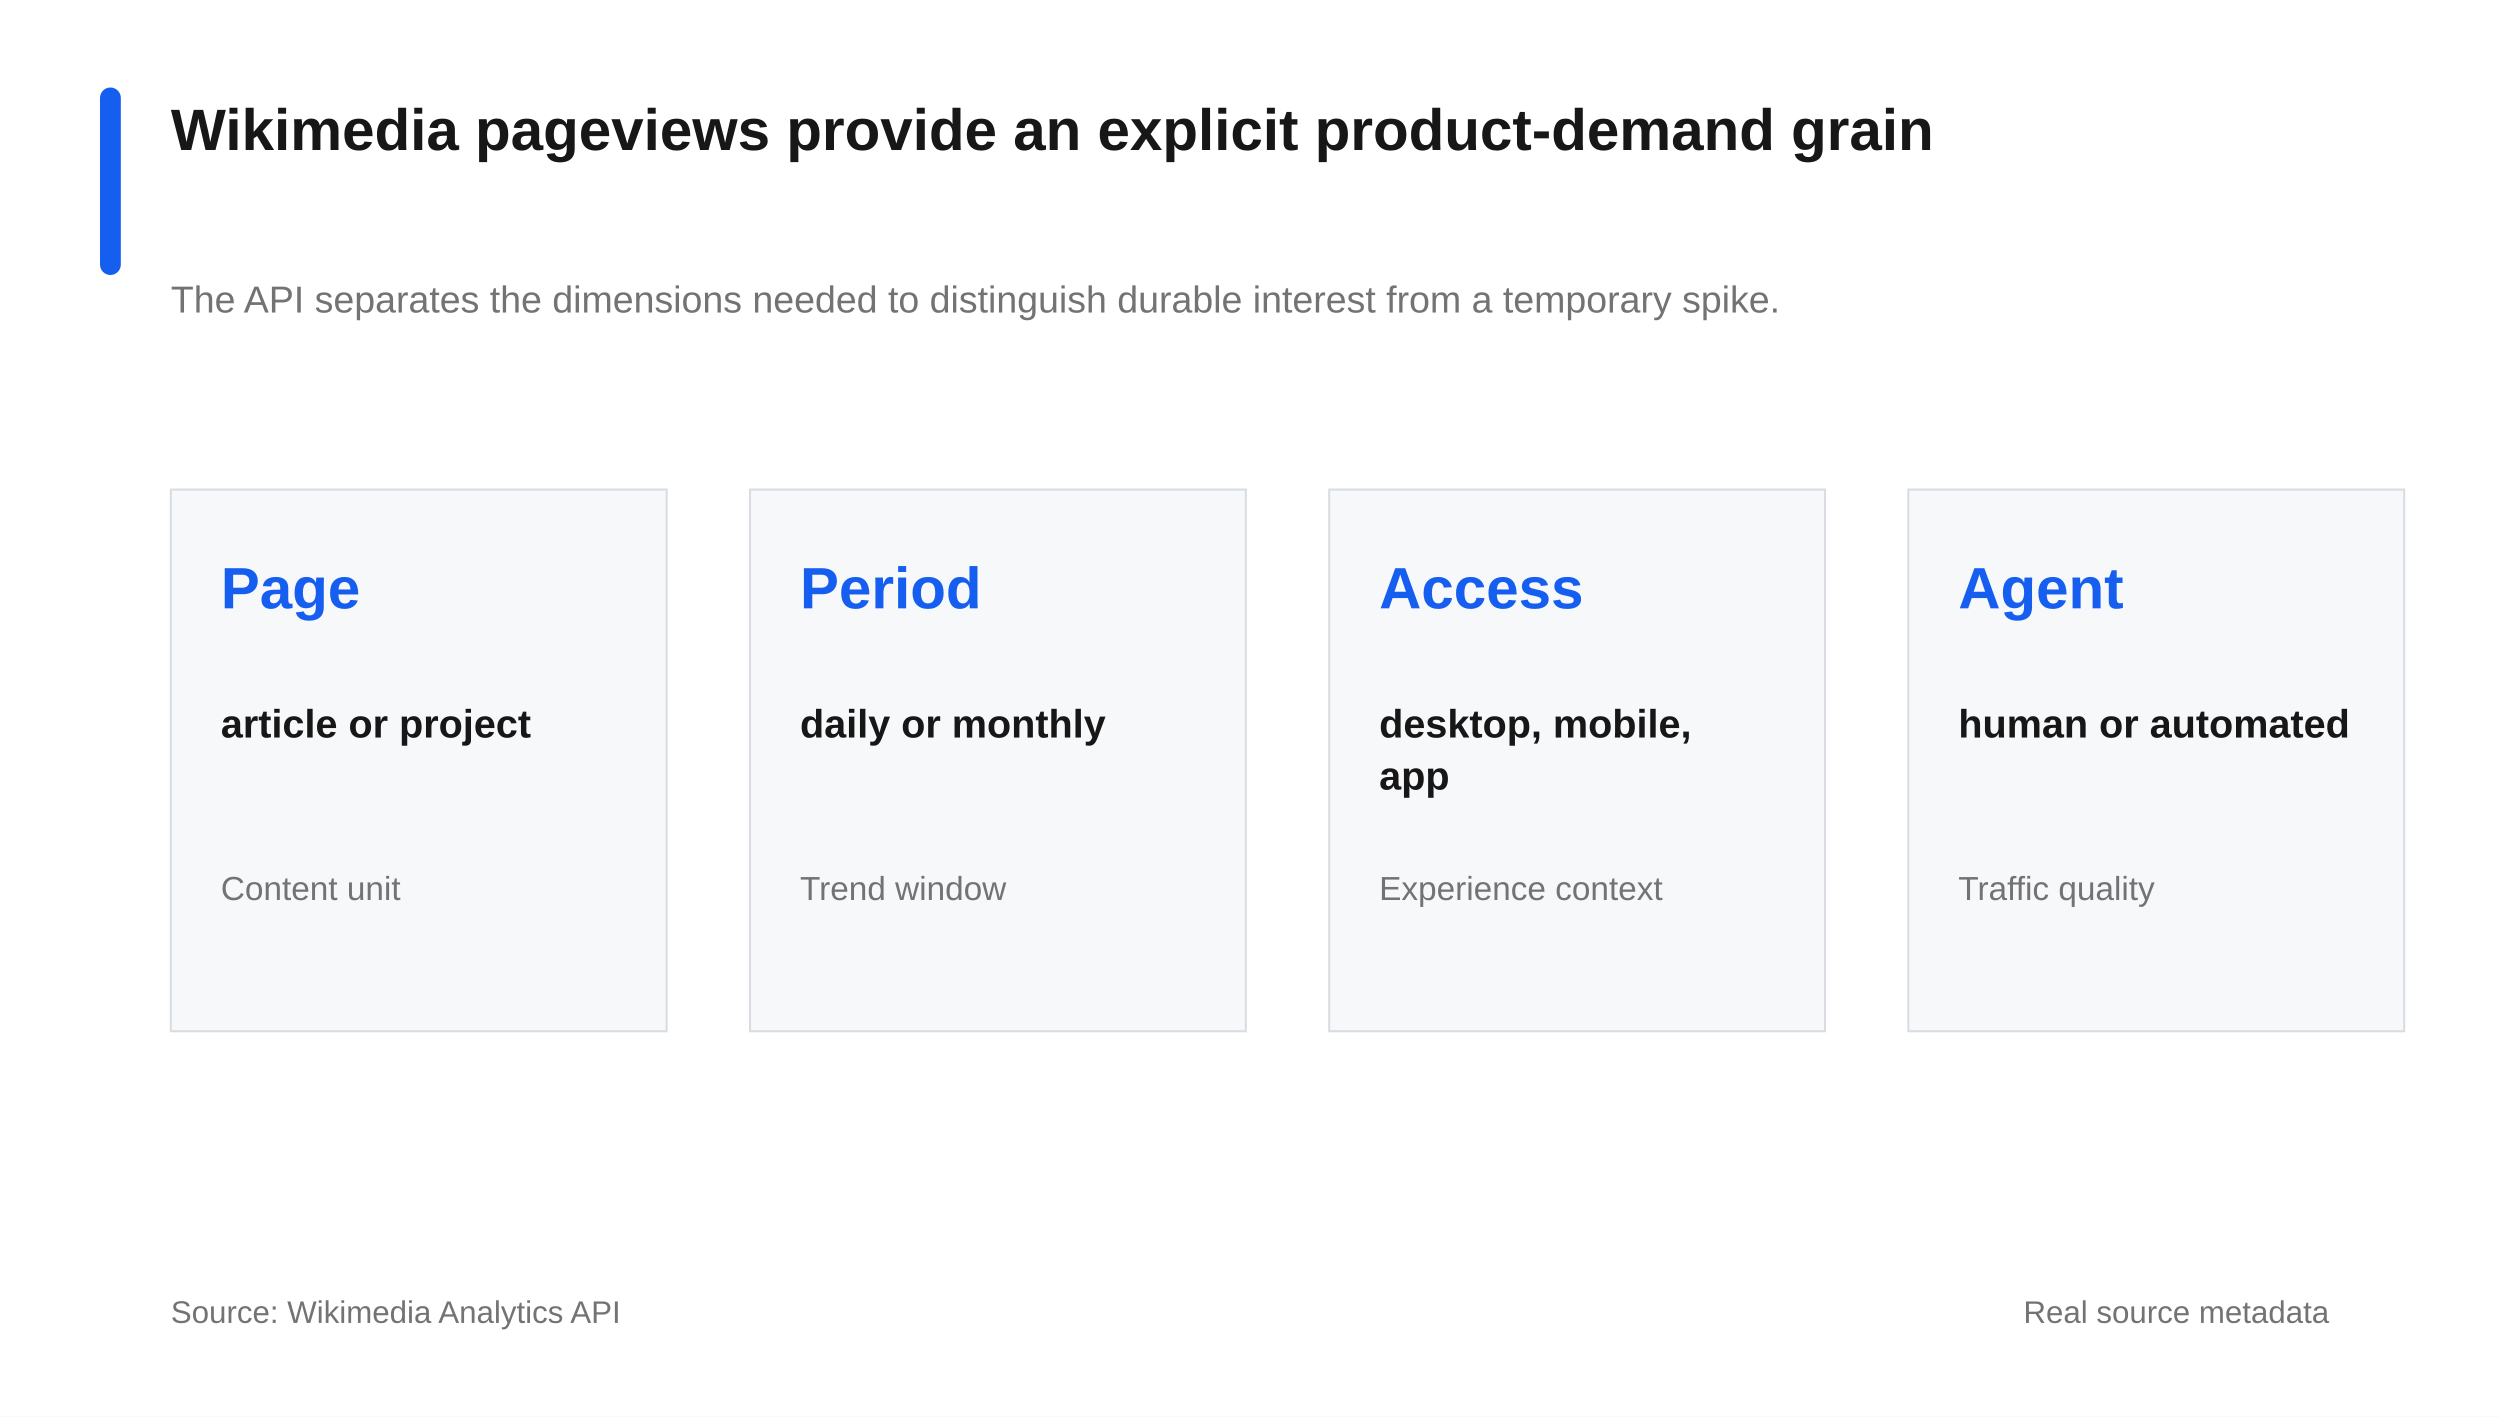
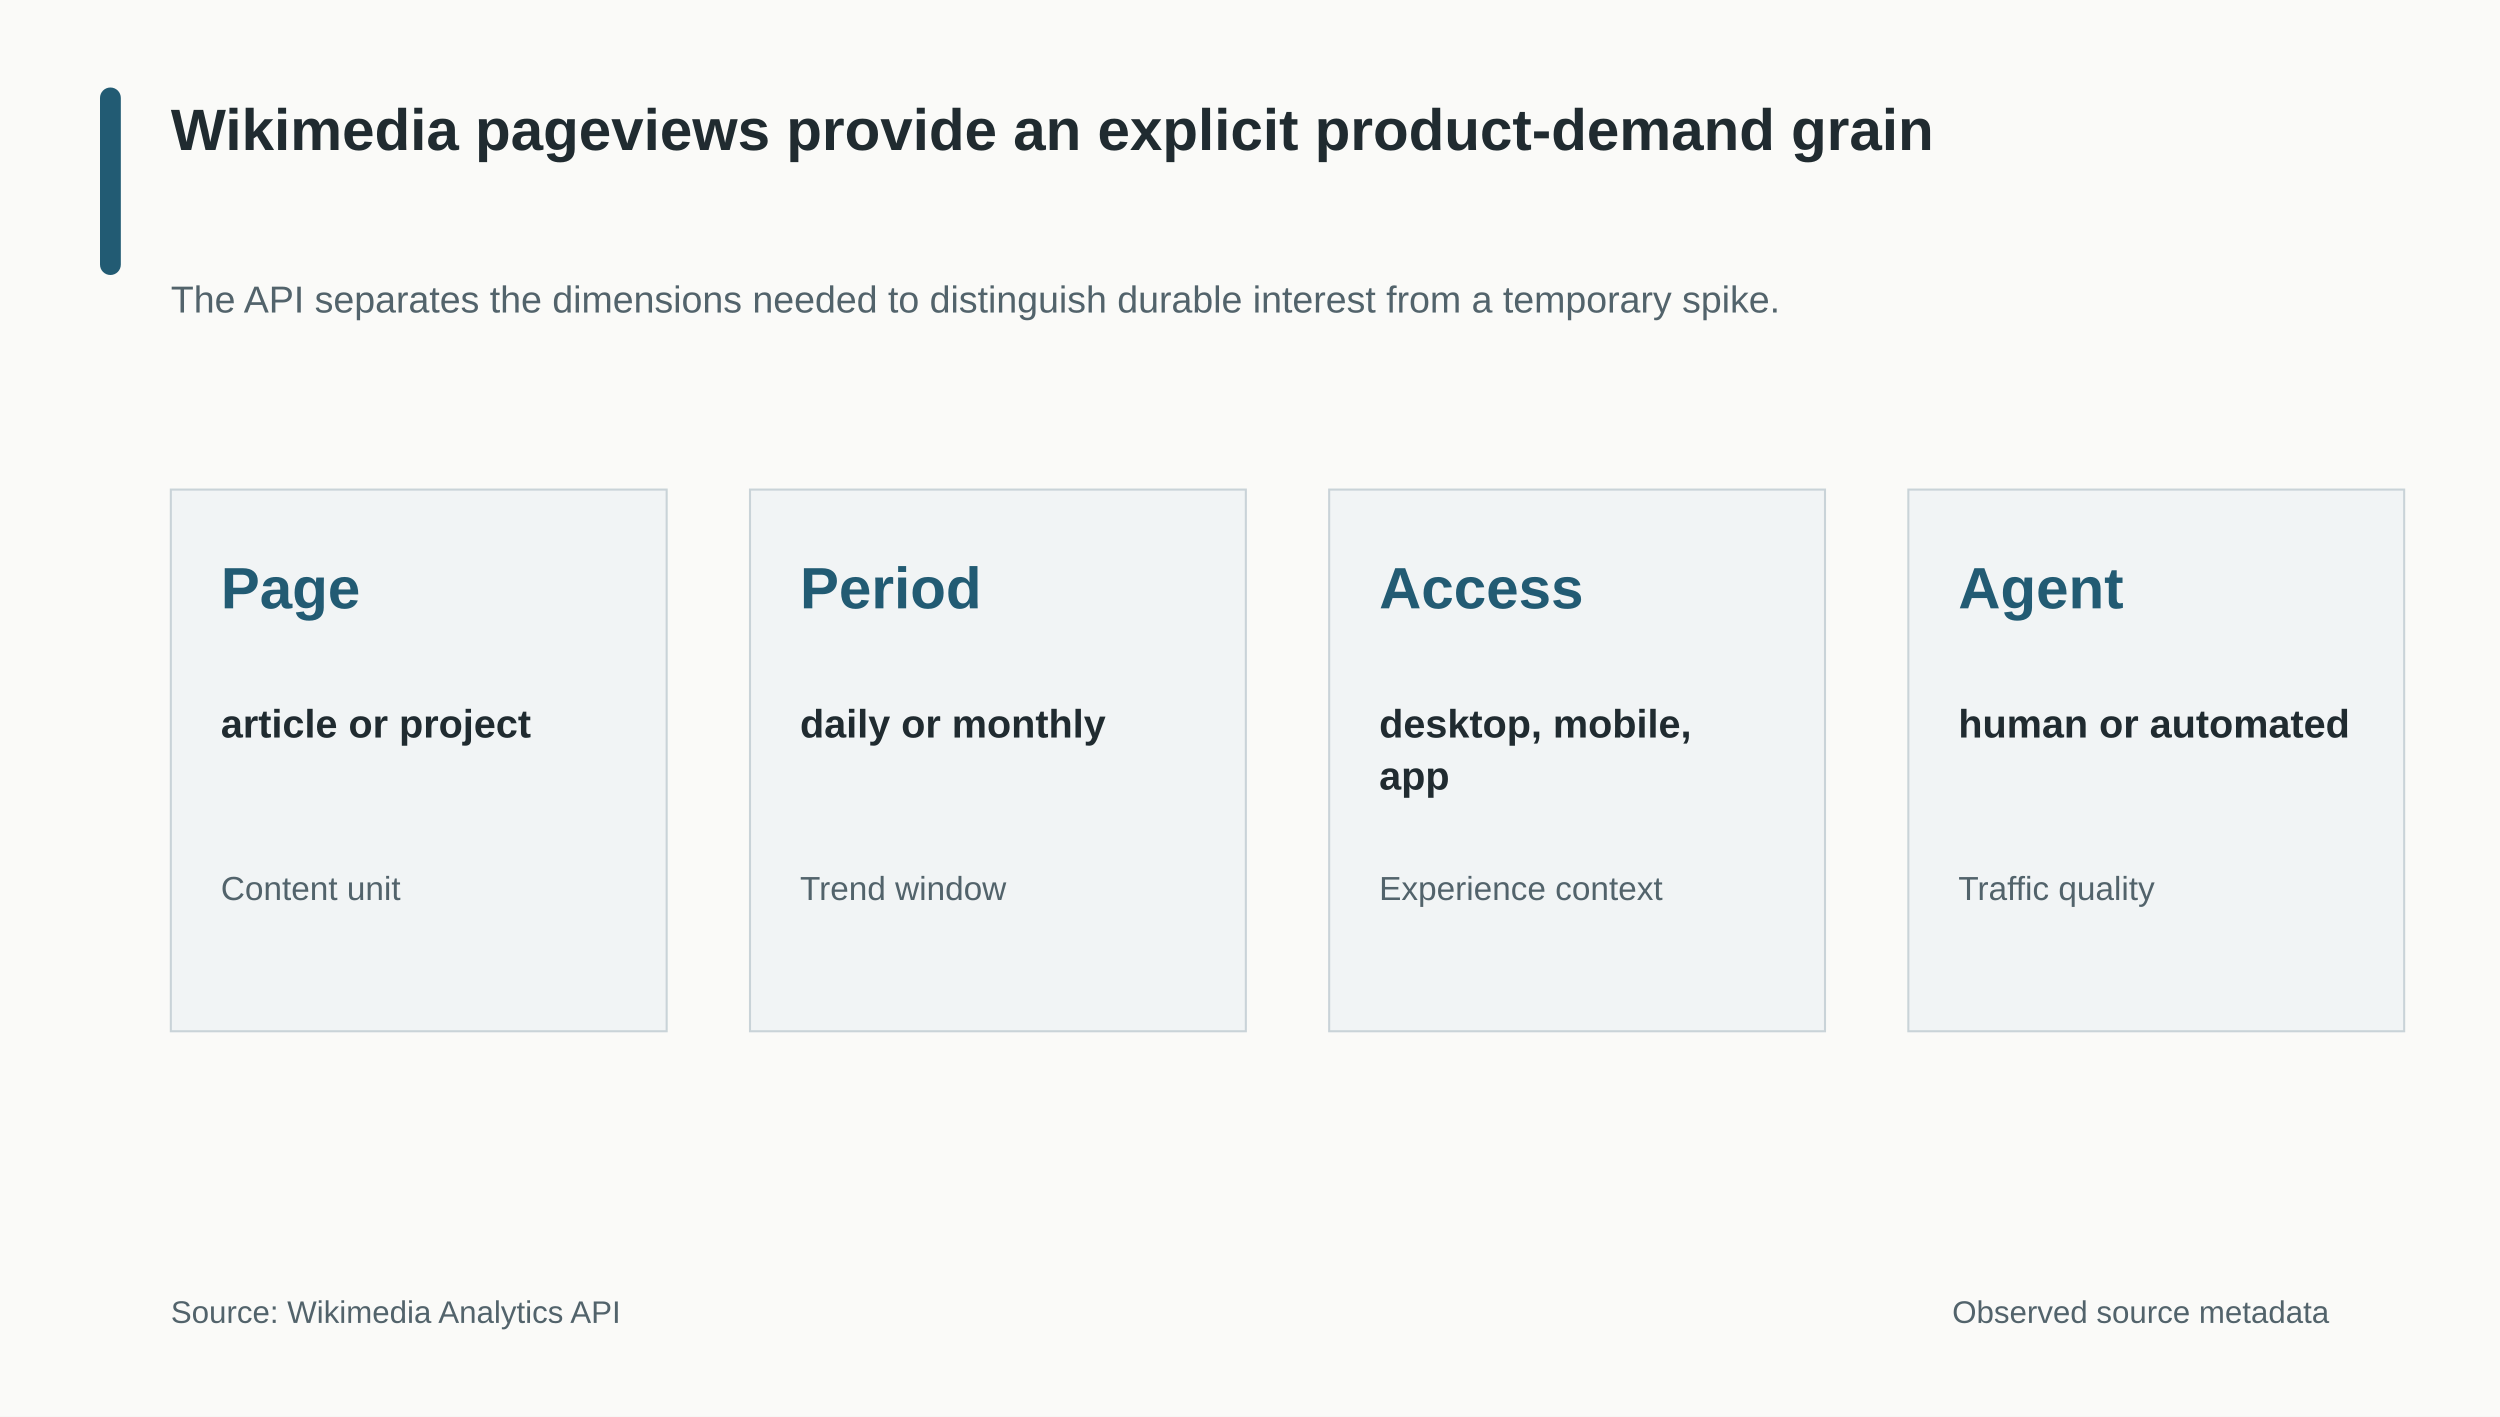
<svg xmlns="http://www.w3.org/2000/svg" width="1200" height="680" viewBox="0 0 1200 680" role="img" aria-labelledby="title desc">
-   <rect width="1200" height="680" fill="#ffffff" />
-   <rect x="48" y="42" width="10" height="90" rx="5" fill="#155eef" />
-   <text x="82" y="72" fill="#171717" font-family="Arial, sans-serif" font-size="28px" font-weight="700" text-anchor="start">Wikimedia pageviews provide an explicit product-demand grain</text>
-   <text x="82" y="150" fill="#737373" font-family="Arial, sans-serif" font-size="18px" font-weight="400" text-anchor="start">The API separates the dimensions needed to distinguish durable interest from a temporary spike.</text>
-   <rect x="82" y="235" width="238" height="260" fill="#f7f8fa" stroke="#d9dde3" />
-   <text x="106" y="292" fill="#155eef" font-family="Arial, sans-serif" font-size="28px" font-weight="700" text-anchor="start">Page</text>
-   <text x="106" y="354" fill="#171717" font-family="Arial, sans-serif" font-size="19px" font-weight="700" text-anchor="start">article or project</text>
-   <text x="106" y="432" fill="#737373" font-family="Arial, sans-serif" font-size="16px" font-weight="400" text-anchor="start">Content unit</text>
-   <rect x="360" y="235" width="238" height="260" fill="#f7f8fa" stroke="#d9dde3" />
-   <text x="384" y="292" fill="#155eef" font-family="Arial, sans-serif" font-size="28px" font-weight="700" text-anchor="start">Period</text>
-   <text x="384" y="354" fill="#171717" font-family="Arial, sans-serif" font-size="19px" font-weight="700" text-anchor="start">daily or monthly</text>
-   <text x="384" y="432" fill="#737373" font-family="Arial, sans-serif" font-size="16px" font-weight="400" text-anchor="start">Trend window</text>
-   <rect x="638" y="235" width="238" height="260" fill="#f7f8fa" stroke="#d9dde3" />
-   <text x="662" y="292" fill="#155eef" font-family="Arial, sans-serif" font-size="28px" font-weight="700" text-anchor="start">Access</text>
-   <text x="662" y="354" fill="#171717" font-family="Arial, sans-serif" font-size="19px" font-weight="700" text-anchor="start">desktop, mobile,</text>
-   <text x="662" y="379" fill="#171717" font-family="Arial, sans-serif" font-size="19px" font-weight="700" text-anchor="start">app</text>
-   <text x="662" y="432" fill="#737373" font-family="Arial, sans-serif" font-size="16px" font-weight="400" text-anchor="start">Experience context</text>
-   <rect x="916" y="235" width="238" height="260" fill="#f7f8fa" stroke="#d9dde3" />
-   <text x="940" y="292" fill="#155eef" font-family="Arial, sans-serif" font-size="28px" font-weight="700" text-anchor="start">Agent</text>
-   <text x="940" y="354" fill="#171717" font-family="Arial, sans-serif" font-size="19px" font-weight="700" text-anchor="start">human or automated</text>
-   <text x="940" y="432" fill="#737373" font-family="Arial, sans-serif" font-size="16px" font-weight="400" text-anchor="start">Traffic quality</text>
-   <text x="82" y="635" fill="#737373" font-family="Arial, sans-serif" font-size="15px" font-weight="400" text-anchor="start">Source: Wikimedia Analytics API</text>
-   <text x="1118" y="635" fill="#737373" font-family="Arial, sans-serif" font-size="15px" font-weight="400" text-anchor="end">Real source metadata</text>
+   <rect width="1200" height="680" fill="#FAFAF8" />
+   <rect x="48" y="42" width="10" height="90" rx="5" fill="#225B73" />
+   <text x="82" y="72" fill="#202B30" font-family="Arial, sans-serif" font-size="28px" font-weight="700" text-anchor="start">Wikimedia pageviews provide an explicit product-demand grain</text>
+   <text x="82" y="150" fill="#52636B" font-family="Arial, sans-serif" font-size="18px" font-weight="400" text-anchor="start">The API separates the dimensions needed to distinguish durable interest from a temporary spike.</text>
+   <rect x="82" y="235" width="238" height="260" fill="#F1F4F5" stroke="#C9D3D8" />
+   <text x="106" y="292" fill="#225B73" font-family="Arial, sans-serif" font-size="28px" font-weight="700" text-anchor="start">Page</text>
+   <text x="106" y="354" fill="#202B30" font-family="Arial, sans-serif" font-size="19px" font-weight="700" text-anchor="start">article or project</text>
+   <text x="106" y="432" fill="#52636B" font-family="Arial, sans-serif" font-size="16px" font-weight="400" text-anchor="start">Content unit</text>
+   <rect x="360" y="235" width="238" height="260" fill="#F1F4F5" stroke="#C9D3D8" />
+   <text x="384" y="292" fill="#225B73" font-family="Arial, sans-serif" font-size="28px" font-weight="700" text-anchor="start">Period</text>
+   <text x="384" y="354" fill="#202B30" font-family="Arial, sans-serif" font-size="19px" font-weight="700" text-anchor="start">daily or monthly</text>
+   <text x="384" y="432" fill="#52636B" font-family="Arial, sans-serif" font-size="16px" font-weight="400" text-anchor="start">Trend window</text>
+   <rect x="638" y="235" width="238" height="260" fill="#F1F4F5" stroke="#C9D3D8" />
+   <text x="662" y="292" fill="#225B73" font-family="Arial, sans-serif" font-size="28px" font-weight="700" text-anchor="start">Access</text>
+   <text x="662" y="354" fill="#202B30" font-family="Arial, sans-serif" font-size="19px" font-weight="700" text-anchor="start">desktop, mobile,</text>
+   <text x="662" y="379" fill="#202B30" font-family="Arial, sans-serif" font-size="19px" font-weight="700" text-anchor="start">app</text>
+   <text x="662" y="432" fill="#52636B" font-family="Arial, sans-serif" font-size="16px" font-weight="400" text-anchor="start">Experience context</text>
+   <rect x="916" y="235" width="238" height="260" fill="#F1F4F5" stroke="#C9D3D8" />
+   <text x="940" y="292" fill="#225B73" font-family="Arial, sans-serif" font-size="28px" font-weight="700" text-anchor="start">Agent</text>
+   <text x="940" y="354" fill="#202B30" font-family="Arial, sans-serif" font-size="19px" font-weight="700" text-anchor="start">human or automated</text>
+   <text x="940" y="432" fill="#52636B" font-family="Arial, sans-serif" font-size="16px" font-weight="400" text-anchor="start">Traffic quality</text>
+   <text x="82" y="635" fill="#52636B" font-family="Arial, sans-serif" font-size="15px" font-weight="400" text-anchor="start">Source: Wikimedia Analytics API</text>
+   <text x="1118" y="635" fill="#52636B" font-family="Arial, sans-serif" font-size="15px" font-weight="400" text-anchor="end">Observed source metadata</text>
</svg>
